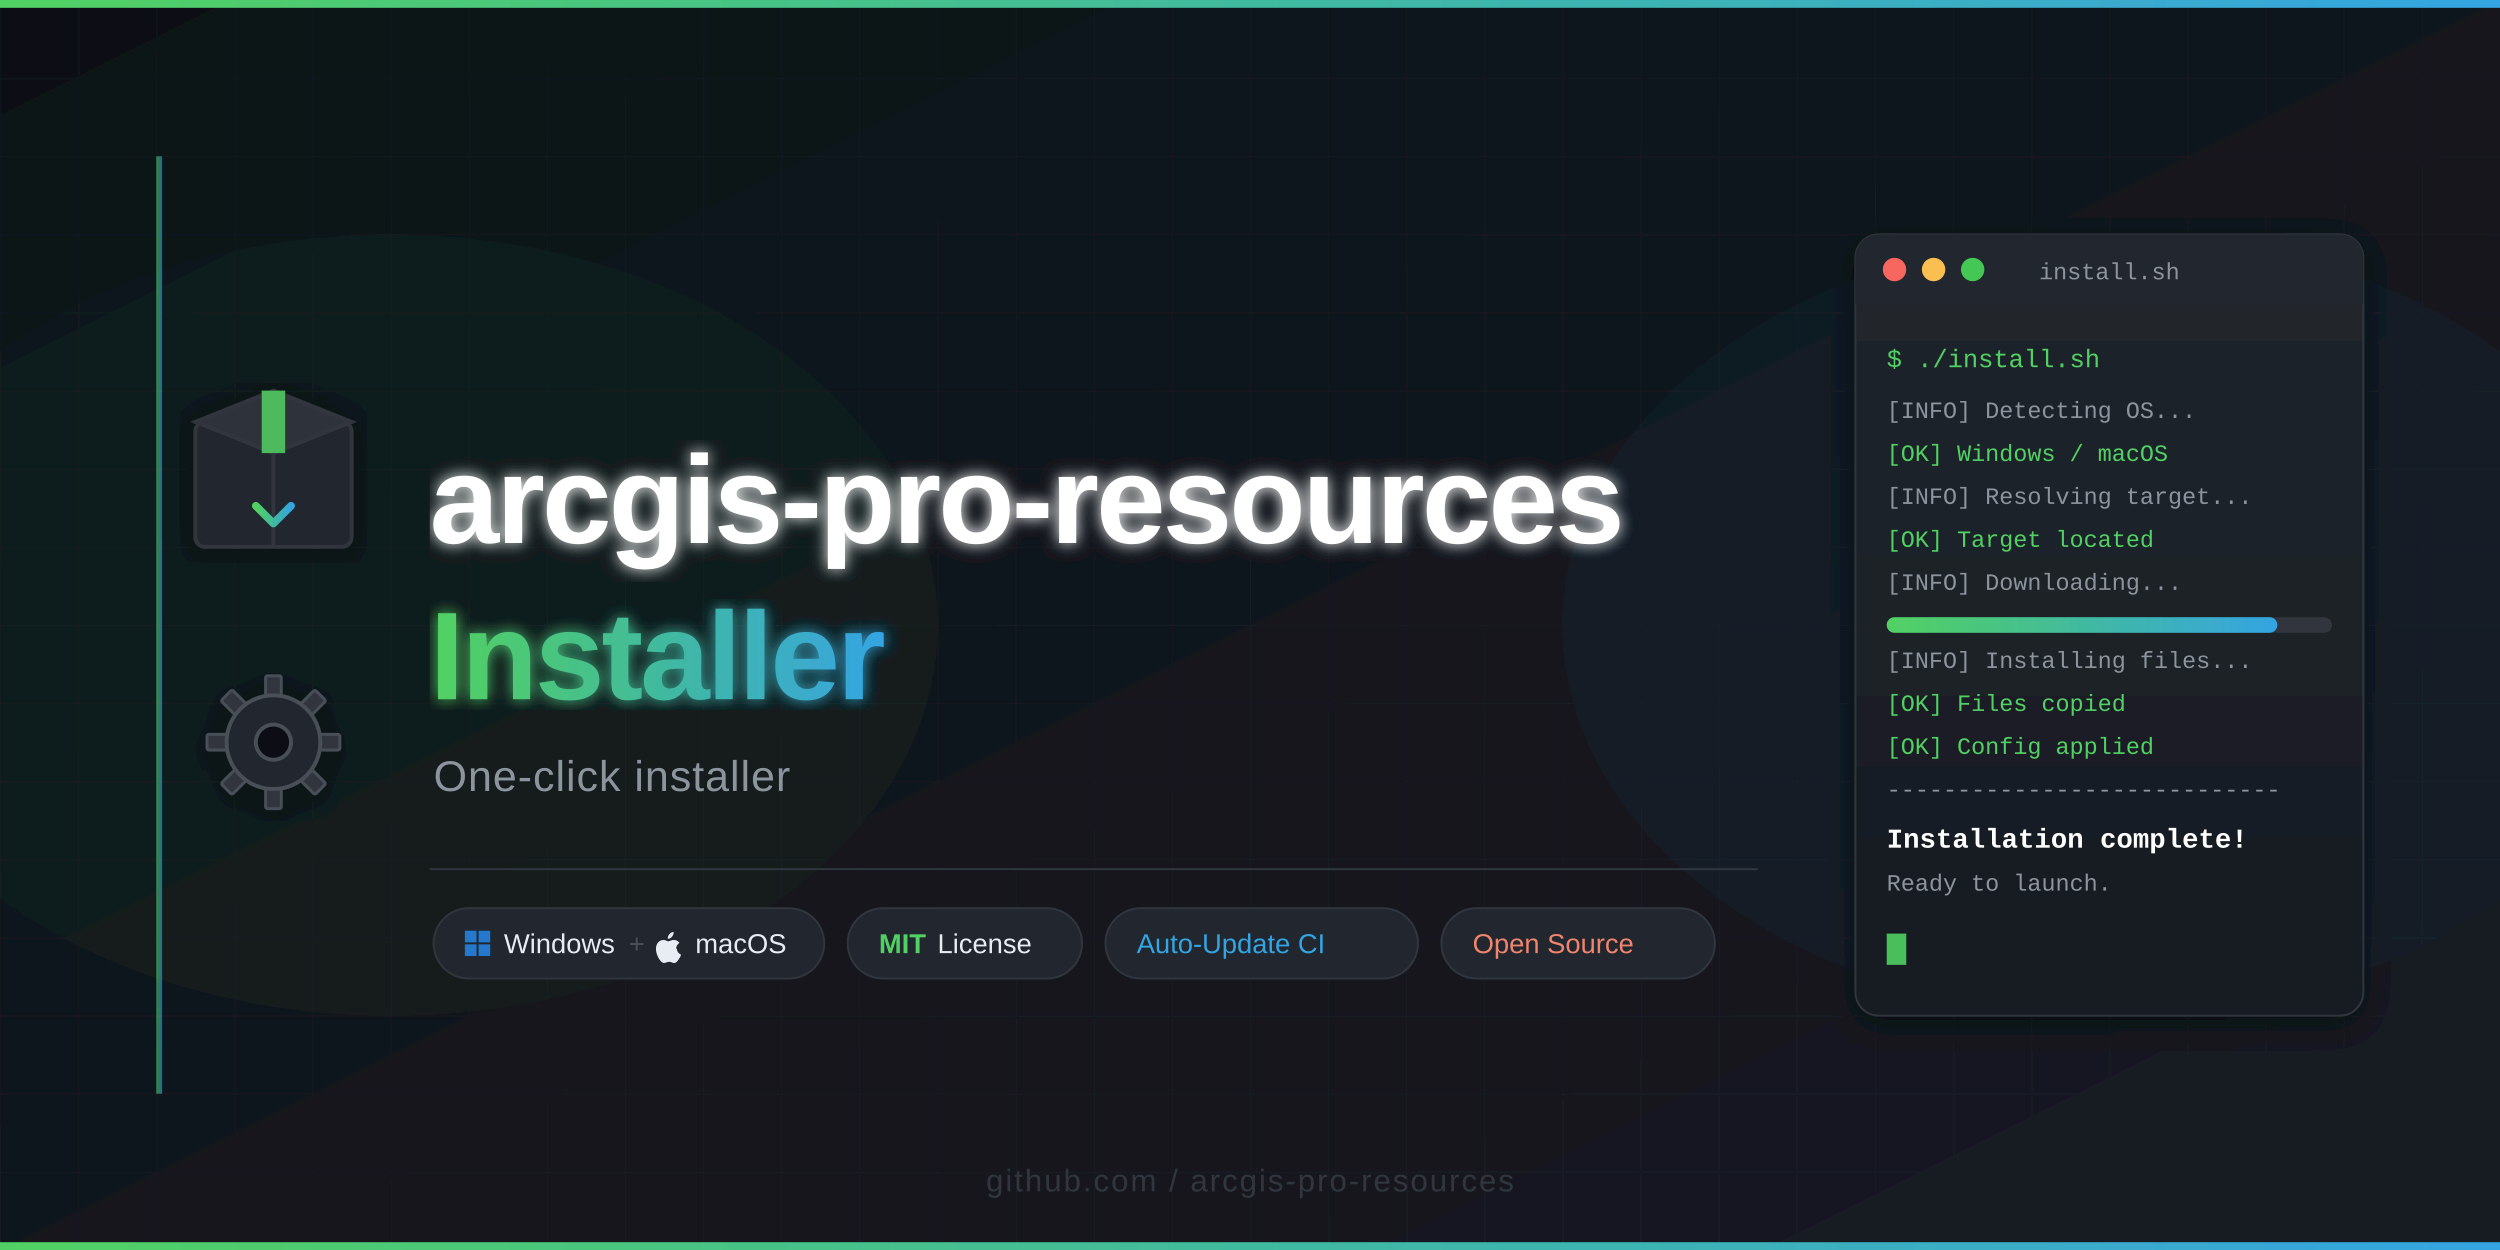
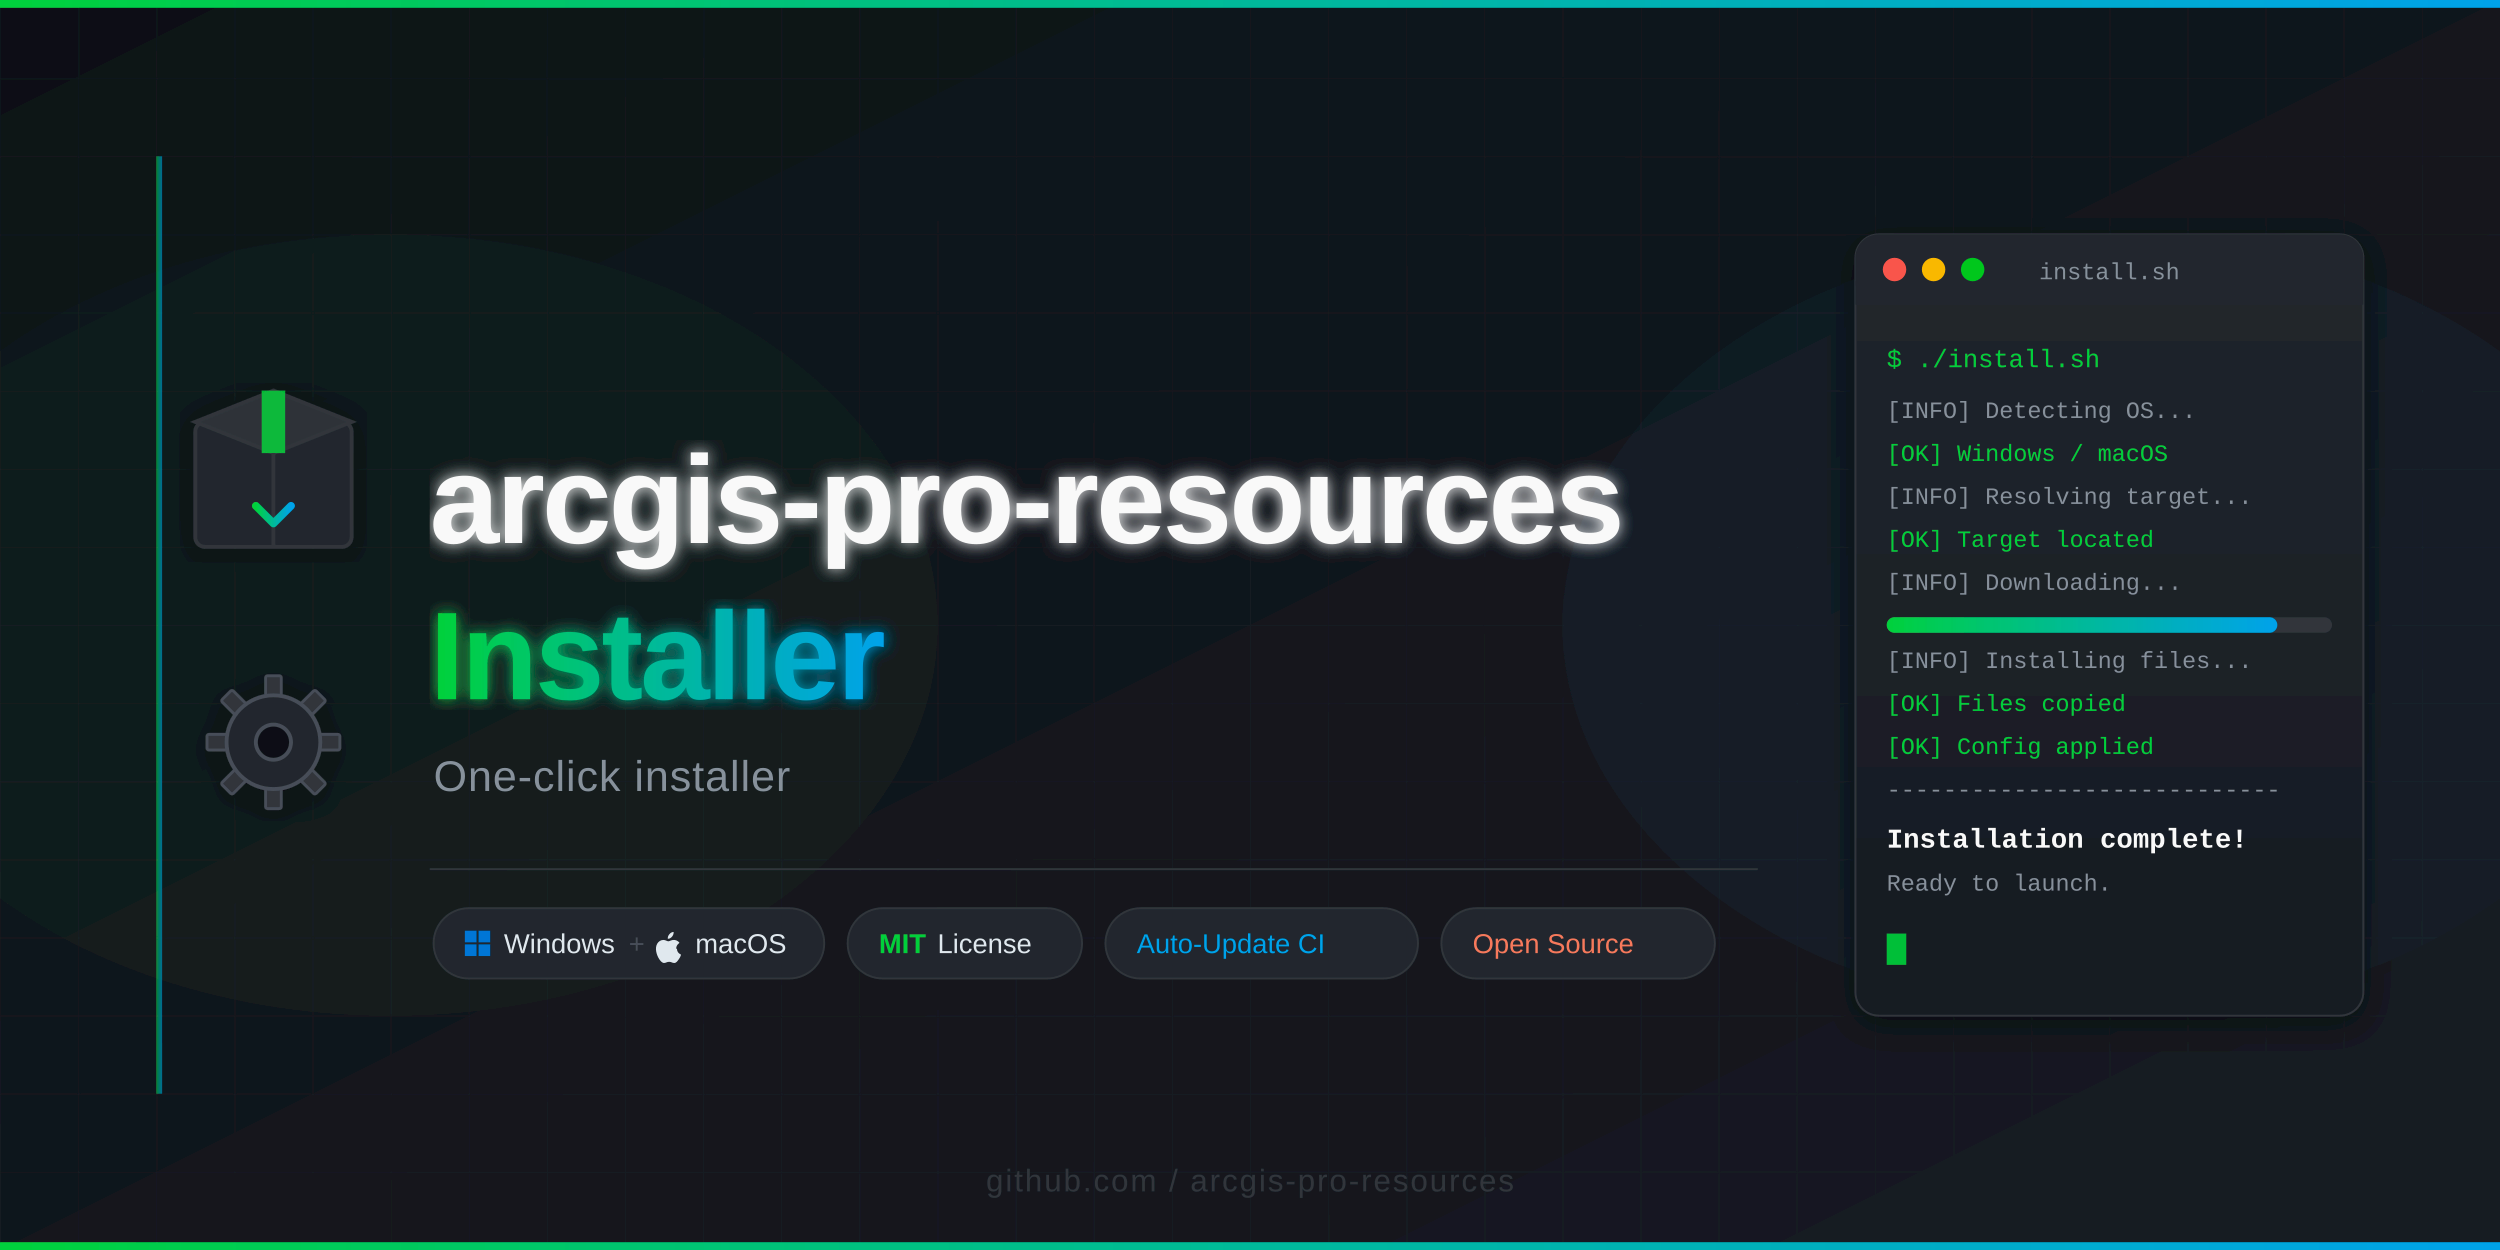
<svg xmlns="http://www.w3.org/2000/svg" viewBox="0 0 1280 640" width="1280" height="640">
  <defs>
    <linearGradient id="bgGrad" x1="0%" y1="0%" x2="100%" y2="100%">
      <stop offset="0%" style="stop-color:#0d1117;stop-opacity:1" />
      <stop offset="100%" style="stop-color:#161b22;stop-opacity:1" />
    </linearGradient>
    <linearGradient id="accentGrad" x1="0%" y1="0%" x2="100%" y2="0%">
      <stop offset="0%" style="stop-color:#39d353;stop-opacity:1" />
      <stop offset="100%" style="stop-color:#0ea5e9;stop-opacity:1" />
    </linearGradient>
    <linearGradient id="cardGrad" x1="0%" y1="0%" x2="0%" y2="100%">
      <stop offset="0%" style="stop-color:#21262d;stop-opacity:1" />
      <stop offset="100%" style="stop-color:#161b22;stop-opacity:1" />
    </linearGradient>
    <filter id="glow">
      <feGaussianBlur stdDeviation="4" result="coloredBlur" />
      <feMerge>
        <feMergeNode in="coloredBlur" />
        <feMergeNode in="SourceGraphic" />
      </feMerge>
    </filter>
    <filter id="shadow">
      <feDropShadow dx="0" dy="4" stdDeviation="8" flood-color="#000000" flood-opacity="0.5" />
    </filter>
    <filter id="tone" x="0%" y="0%" width="100%" height="100%">
-       <feColorMatrix type="saturate" values="0.90" />
-       <feColorMatrix type="matrix" values="   1.00 0 0 0 0   0 1.00 0 0 0   0 0 1.00 0 0   0 0 0 1 0" />
+       <feColorMatrix type="saturate" values="1.10" />
+       <feColorMatrix type="matrix" values="   0.95 0 0 0 0   0 0.95 0 0 0   0 0 0.95 0 0   0 0 0 1 0" />
    </filter>
    <clipPath id="titleClip">
      <rect x="220" y="200" width="710" height="100" />
    </clipPath>
    <clipPath id="installerClip">
      <rect x="220" y="295" width="710" height="100" />
    </clipPath>
    <clipPath id="subtitleClip">
      <rect x="220" y="380" width="710" height="55" />
    </clipPath>
  </defs>
  <g filter="url(#tone)">
    <rect width="1280" height="640" fill="url(#bgGrad)" />
    <pattern id="grid" width="40" height="40" patternUnits="userSpaceOnUse">
      <path d="M 40 0 L 0 0 0 40" fill="none" stroke="#21262d" stroke-width="0.5" />
    </pattern>
    <rect width="1280" height="640" fill="url(#grid)" opacity="0.4" />
    <ellipse cx="200" cy="320" rx="280" ry="200" fill="#39d353" opacity="0.04" />
    <ellipse cx="1080" cy="320" rx="280" ry="200" fill="#0ea5e9" opacity="0.04" />
    <rect x="0" y="0" width="1280" height="4" fill="url(#accentGrad)" />
    <rect x="0" y="636" width="1280" height="4" fill="url(#accentGrad)" />
    <rect x="80" y="80" width="3" height="480" fill="url(#accentGrad)" opacity="0.6" />
    <g transform="translate(100, 200)" filter="url(#shadow)">
      <rect x="0" y="16" width="80" height="64" fill="#21262d" stroke="#30363d" stroke-width="2" rx="5" />
      <polygon points="0,16 40,0 80,16 40,32" fill="#2d333b" stroke="#30363d" stroke-width="2" />
      <rect x="34" y="0" width="12" height="32" fill="#39d353" opacity="0.85" />
      <line x1="40" y1="32" x2="40" y2="80" stroke="#30363d" stroke-width="2" />
      <g transform="translate(40, 56)">
        <line x1="0" y1="-12" x2="0" y2="12" stroke="url(#accentGrad)" stroke-width="4" stroke-linecap="round" />
        <polyline points="-9,3 0,12 9,3" fill="none" stroke="url(#accentGrad)" stroke-width="4" stroke-linecap="round" stroke-linejoin="round" />
      </g>
    </g>
    <g transform="translate(140, 380)" filter="url(#shadow)">
      <g fill="#30363d" stroke="#484f58" stroke-width="1.5">
        <rect x="-4" y="-34" width="8" height="14" rx="1" />
        <rect x="-4" y="-34" width="8" height="14" rx="1" transform="rotate(45)" />
        <rect x="-4" y="-34" width="8" height="14" rx="1" transform="rotate(90)" />
        <rect x="-4" y="-34" width="8" height="14" rx="1" transform="rotate(135)" />
        <rect x="-4" y="-34" width="8" height="14" rx="1" transform="rotate(180)" />
        <rect x="-4" y="-34" width="8" height="14" rx="1" transform="rotate(225)" />
        <rect x="-4" y="-34" width="8" height="14" rx="1" transform="rotate(270)" />
        <rect x="-4" y="-34" width="8" height="14" rx="1" transform="rotate(315)" />
      </g>
      <circle cx="0" cy="0" r="24" fill="#21262d" stroke="#484f58" stroke-width="2" />
      <circle cx="0" cy="0" r="9" fill="#0d1117" stroke="#484f58" stroke-width="2" />
    </g>
    <g clip-path="url(#titleClip)">
      <text id="projectName" x="220" y="278" font-family="'Segoe UI', 'Helvetica Neue', Arial, sans-serif" font-size="64" font-weight="700" letter-spacing="-1.5" fill="#ffffff" filter="url(#glow)" textLength="710" lengthAdjust="spacingAndGlyphs">arcgis-pro-resources</text>
    </g>
    <g clip-path="url(#installerClip)">
      <text x="220" y="358" font-family="'Segoe UI', 'Helvetica Neue', Arial, sans-serif" font-size="64" font-weight="700" letter-spacing="-1.5" fill="url(#accentGrad)" filter="url(#glow)">Installer</text>
    </g>
    <g clip-path="url(#subtitleClip)">
      <text x="222" y="405" font-family="'Segoe UI', 'Helvetica Neue', Arial, sans-serif" font-size="22" font-weight="400" fill="#8b949e" letter-spacing="0.5">One-click installer</text>
    </g>
    <line x1="220" y1="445" x2="900" y2="445" stroke="#30363d" stroke-width="1" />
    <g transform="translate(222, 465)">
      <rect x="0" y="0" width="200" height="36" fill="#21262d" rx="18" stroke="#30363d" stroke-width="1" />
      <g transform="translate(16, 11.5)">
        <rect x="0" y="0" width="6" height="6" fill="#0078d4" />
        <rect x="7" y="0" width="6" height="6" fill="#0078d4" />
        <rect x="0" y="7" width="6" height="6" fill="#0078d4" />
        <rect x="7" y="7" width="6" height="6" fill="#0078d4" />
      </g>
      <text x="36" y="23" font-family="'Segoe UI', Arial, sans-serif" font-size="14" fill="#e6edf3" font-weight="500">Windows</text>
      <text x="104" y="23" text-anchor="middle" font-family="'Segoe UI', Arial, sans-serif" font-size="14" fill="#484f58" font-weight="400">+</text>
      <g transform="translate(112.6, 9.55)" fill="#e6edf3">
        <path d="M11.6 11.2c0-2 1.6-2.9 1.7-3-0.9-1.3-2.3-1.5-2.8-1.5-1.2-0.1-2.3 0.7-2.9 0.7-0.6 0-1.5-0.7-2.5-0.7-1.3 0-2.5 0.7-3.2 1.9-1.4 2.4-0.3 5.9 1 7.9 0.7 1 1.5 2 2.5 2 1 0 1.4-0.6 2.6-0.6 1.2 0 1.5 0.6 2.6 0.6 1.1 0 1.7-1 2.4-2 0.8-1.1 1.1-2.2 1.1-2.3-0.1 0-2.1-0.8-2.1-3z" />
        <path d="M9.5 5c0.5-0.6 0.9-1.5 0.8-2.4-0.8 0-1.7 0.5-2.2 1.2-0.5 0.5-0.9 1.5-0.8 2.3 0.9 0.1 1.7-0.5 2.2-1.1z" />
      </g>
      <text x="134" y="23" font-family="'Segoe UI', Arial, sans-serif" font-size="14" fill="#e6edf3" font-weight="500">macOS</text>
    </g>
    <g transform="translate(434, 465)">
      <rect x="0" y="0" width="120" height="36" fill="#21262d" rx="18" stroke="#30363d" stroke-width="1" />
      <text x="16" y="23" font-family="'Segoe UI', Arial, sans-serif" font-size="14" fill="#39d353" font-weight="600">MIT</text>
      <text x="46" y="23" font-family="'Segoe UI', Arial, sans-serif" font-size="14" fill="#e6edf3" font-weight="400">License</text>
    </g>
    <g transform="translate(566, 465)">
      <rect x="0" y="0" width="160" height="36" fill="#21262d" rx="18" stroke="#30363d" stroke-width="1" />
      <text x="16" y="23" font-family="'Segoe UI', Arial, sans-serif" font-size="14" fill="#0ea5e9" font-weight="500">Auto-Update CI</text>
    </g>
    <g transform="translate(738, 465)">
      <rect x="0" y="0" width="140" height="36" fill="#21262d" rx="18" stroke="#30363d" stroke-width="1" />
      <text x="16" y="23" font-family="'Segoe UI', Arial, sans-serif" font-size="14" fill="#f78166" font-weight="500">Open Source</text>
    </g>
    <g transform="translate(950, 120)" filter="url(#shadow)">
      <rect x="0" y="0" width="260" height="400" fill="url(#cardGrad)" rx="12" stroke="#30363d" stroke-width="1" />
      <rect x="0" y="0" width="260" height="36" fill="#21262d" rx="12" />
      <rect x="0" y="24" width="260" height="12" fill="#21262d" />
      <circle cx="20" cy="18" r="6" fill="#ff5f56" />
      <circle cx="40" cy="18" r="6" fill="#ffbd2e" />
      <circle cx="60" cy="18" r="6" fill="#27c93f" />
      <text x="130" y="23" text-anchor="middle" font-family="'Courier New', monospace" font-size="12" fill="#8b949e">install.sh</text>
      <text x="16" y="68" font-family="'Courier New', monospace" font-size="13" fill="#39d353">$ ./install.sh</text>
      <text x="16" y="94" font-family="'Courier New', monospace" font-size="12" fill="#8b949e">[INFO] Detecting OS...</text>
      <text x="16" y="116" font-family="'Courier New', monospace" font-size="12" fill="#39d353">[OK]   Windows / macOS</text>
      <text x="16" y="138" font-family="'Courier New', monospace" font-size="12" fill="#8b949e">[INFO] Resolving target...</text>
      <text x="16" y="160" font-family="'Courier New', monospace" font-size="12" fill="#39d353">[OK]   Target located</text>
      <text x="16" y="182" font-family="'Courier New', monospace" font-size="12" fill="#8b949e">[INFO] Downloading...</text>
      <rect x="16" y="196" width="228" height="8" fill="#30363d" rx="4" />
      <rect x="16" y="196" width="200" height="8" fill="url(#accentGrad)" rx="4" />
      <text x="16" y="222" font-family="'Courier New', monospace" font-size="12" fill="#8b949e">[INFO] Installing files...</text>
      <text x="16" y="244" font-family="'Courier New', monospace" font-size="12" fill="#39d353">[OK]   Files copied</text>
      <text x="16" y="266" font-family="'Courier New', monospace" font-size="12" fill="#39d353">[OK]   Config applied</text>
      <text x="16" y="288" font-family="'Courier New', monospace" font-size="12" fill="#8b949e">----------------------------</text>
      <text x="16" y="314" font-family="'Courier New', monospace" font-size="14" fill="#ffffff" font-weight="bold">Installation complete!</text>
      <text x="16" y="336" font-family="'Courier New', monospace" font-size="12" fill="#8b949e">Ready to launch.</text>
      <rect x="16" y="358" width="10" height="16" fill="#39d353" opacity="0.9">
        <animate attributeName="opacity" values="0.9;0;0.9" dur="1.2s" repeatCount="indefinite" />
      </rect>
    </g>
    <text x="640" y="610" text-anchor="middle" font-family="'Segoe UI', Arial, sans-serif" font-size="16" fill="#30363d" letter-spacing="1">github.com / arcgis-pro-resources</text>
  </g>
</svg>
